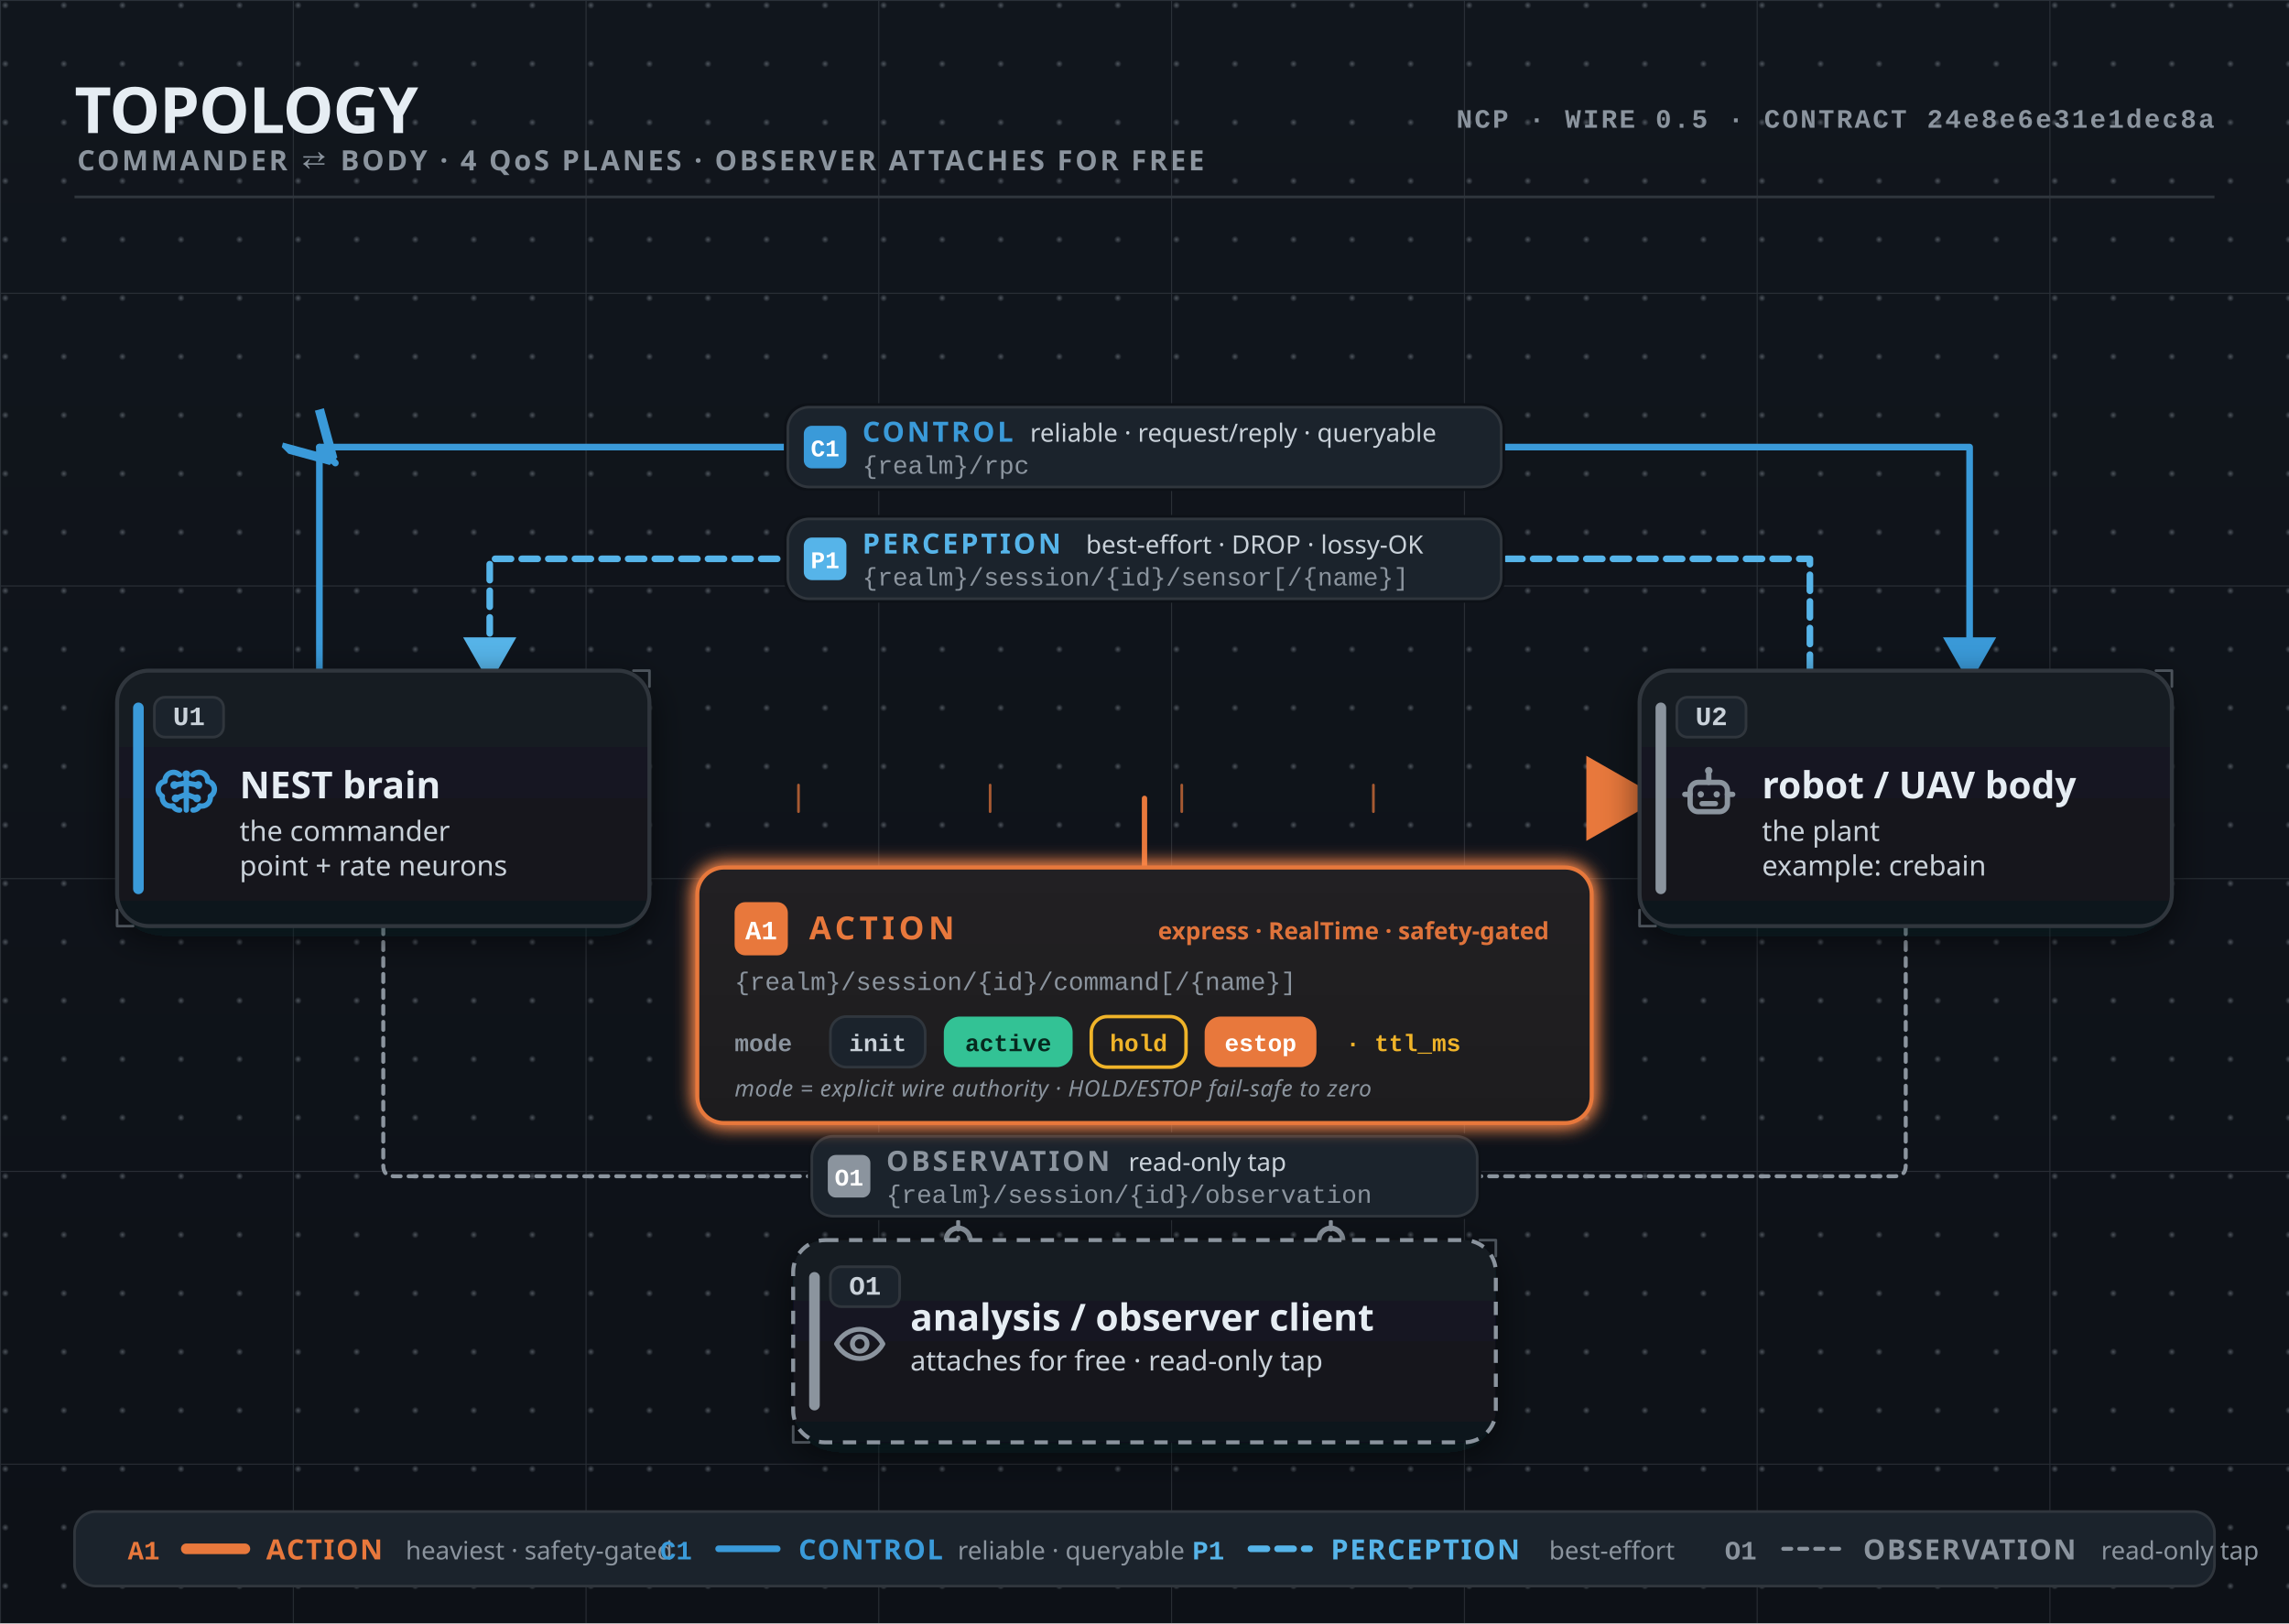
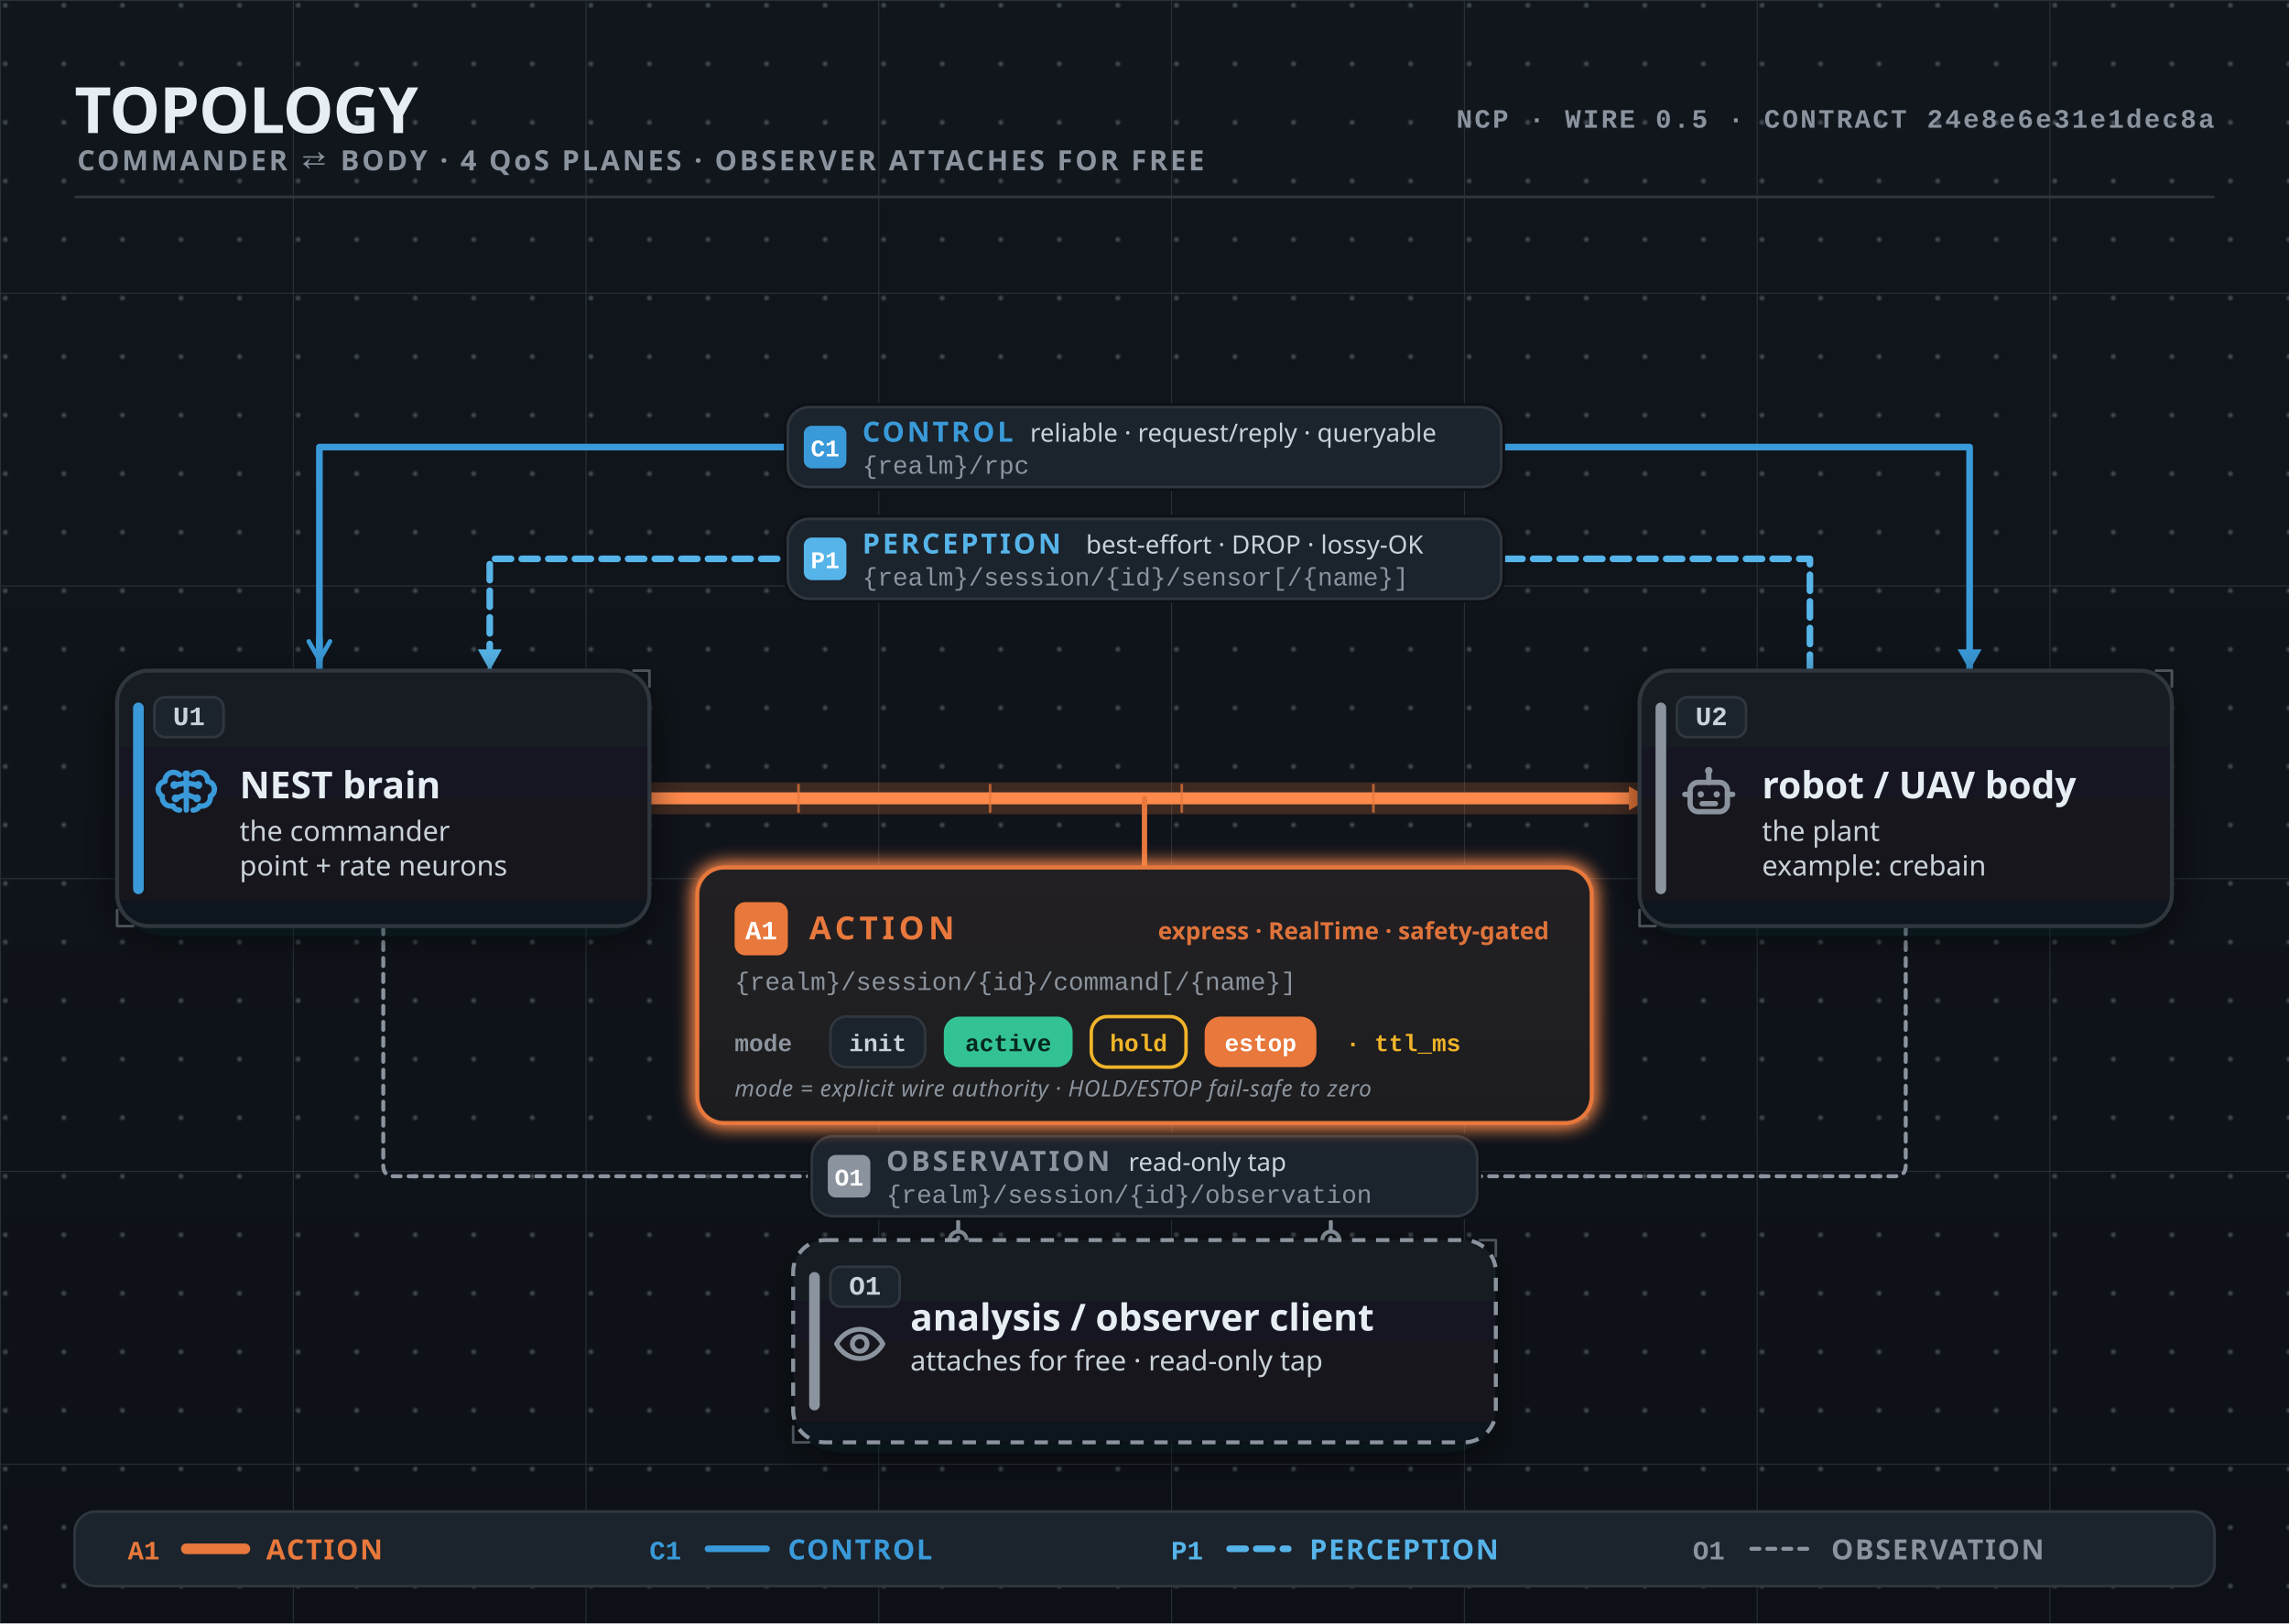
<svg xmlns="http://www.w3.org/2000/svg" width="860" height="610" viewBox="0 0 860 610" font-family="-apple-system, BlinkMacSystemFont, 'Segoe UI', 'Noto Sans', Helvetica, Arial, sans-serif" role="img">
  <defs>
    <linearGradient id="pageBg" x1="0" y1="0" x2="0" y2="1">
      <stop offset="0" stop-color="#11161d" />
      <stop offset="1" stop-color="#0d1117" />
    </linearGradient>
    <linearGradient id="surface" x1="0" y1="0" x2="0" y2="1">
      <stop offset="0" stop-color="#161b22" />
      <stop offset="1" stop-color="#11161d" />
    </linearGradient>
    <linearGradient id="busAction" x1="0" y1="0" x2="1" y2="0">
      <stop offset="0" stop-color="#e8783c" stop-opacity="0.85" />
      <stop offset="0.5" stop-color="#ff8a4c" stop-opacity="1" />
      <stop offset="1" stop-color="#e8783c" stop-opacity="0.85" />
    </linearGradient>
    <linearGradient id="contractHero" x1="0" y1="0" x2="1" y2="1">
      <stop offset="0" stop-color="#a78bfa" />
      <stop offset="1" stop-color="#7c3aed" />
    </linearGradient>
    <radialGradient id="gridDot" cx="0.5" cy="0.5" r="0.5">
      <stop offset="0" stop-color="#8b949e" stop-opacity="0.5" />
      <stop offset="1" stop-color="#8b949e" stop-opacity="0" />
    </radialGradient>
    <pattern id="grid" width="22" height="22" patternUnits="userSpaceOnUse">
      <circle cx="2" cy="2" r="1.4" fill="url(#gridDot)" />
    </pattern>
    <pattern id="gridMajor" width="110" height="110" patternUnits="userSpaceOnUse">
      <path d="M110 0H0V110" fill="none" stroke="#8b949e" stroke-width="0.75" stroke-opacity="0.22" />
    </pattern>
    <filter id="soft" x="-40%" y="-40%" width="180%" height="180%" color-interpolation-filters="sRGB">
      <feDropShadow dx="0" dy="4" stdDeviation="7" flood-color="#05070b" flood-opacity="0.6" />
    </filter>
    <filter id="halo" x="-60%" y="-60%" width="220%" height="220%" color-interpolation-filters="sRGB">
      <feGaussianBlur stdDeviation="3" />
    </filter>
    <filter id="glow" x="-90%" y="-90%" width="280%" height="280%" color-interpolation-filters="sRGB">
      <feGaussianBlur in="SourceGraphic" stdDeviation="3.4" result="b" />
      <feFlood flood-color="#ff8a4c" flood-opacity="0.9" />
      <feComposite in2="b" operator="in" result="g" />
      <feMerge>
        <feMergeNode in="g" />
        <feMergeNode in="g" />
        <feMergeNode in="SourceGraphic" />
      </feMerge>
    </filter>
-     <marker id="arrowAction" markerWidth="9" markerHeight="9" refX="5" refY="4" orient="auto">
-       <path d="M0,0 L7,4 L0,8 Z" fill="#e8783c" />
-     </marker>
-     <marker id="arrowControl" markerWidth="9" markerHeight="9" refX="5" refY="4" orient="auto">
-       <path d="M0,0 L7,4 L0,8 Z" fill="#3a9ad9" />
-     </marker>
-     <marker id="replyControl" markerWidth="9" markerHeight="9" refX="3" refY="4" orient="auto">
-       <path d="M7,0 L0,4 L7,8" fill="none" stroke="#3a9ad9" stroke-width="1.4" stroke-linejoin="round" />
-     </marker>
-     <marker id="arrowPercep" markerWidth="9" markerHeight="9" refX="5" refY="4" orient="auto">
-       <path d="M0,0 L7,4 L0,8 Z" fill="#56b4e9" />
-     </marker>
-     <marker id="tapObserve" markerWidth="10" markerHeight="10" refX="4.5" refY="4.5" orient="auto">
-       <circle cx="4.5" cy="4.5" r="3" fill="none" stroke="#8b949e" stroke-width="1.3" />
-     </marker>
-     <marker id="arrowContract" markerWidth="9" markerHeight="9" refX="5" refY="4" orient="auto">
-       <path d="M0,0 L7,4 L0,8 Z" fill="#a78bfa" />
-     </marker>
-     <marker id="submoduleArrow" markerWidth="10" markerHeight="10" refX="6" refY="4.5" orient="auto">
-       <path d="M2,1 L7,4.5 L2,8" fill="none" stroke="#8b949e" stroke-width="1.4" stroke-linejoin="round" />
-     </marker>
-     <marker id="arrowActive" markerWidth="9" markerHeight="9" refX="5" refY="4" orient="auto">
-       <path d="M0,0 L7,4 L0,8 Z" fill="#33c295" />
-     </marker>
-     <marker id="arrowEstop" markerWidth="9" markerHeight="9" refX="5" refY="4" orient="auto">
-       <path d="M0,0 L7,4 L0,8 Z" fill="#e8783c" />
-     </marker>
-     <marker id="arrowHold" markerWidth="9" markerHeight="9" refX="5" refY="4" orient="auto">
-       <path d="M0,0 L7,4 L0,8 Z" fill="#f0b429" />
-     </marker>
-     <marker id="arrowMut" markerWidth="9" markerHeight="9" refX="5" refY="4" orient="auto">
-       <path d="M0,0 L7,4 L0,8 Z" fill="#8b949e" />
+     <marker id="arrowAction" markerUnits="userSpaceOnUse" markerWidth="12" markerHeight="12" refX="9" refY="5.5" orient="auto">
+       <path d="M1,1 L9,5.5 L1,10 Z" fill="#e8783c" />
+     </marker>
+     <marker id="arrowControl" markerUnits="userSpaceOnUse" markerWidth="12" markerHeight="12" refX="9" refY="5.5" orient="auto">
+       <path d="M1,1 L9,5.5 L1,10 Z" fill="#3a9ad9" />
+     </marker>
+     <marker id="replyControl" markerUnits="userSpaceOnUse" markerWidth="12" markerHeight="12" refX="9" refY="5.5" orient="auto">
+       <path d="M2,1.5 L9,5.5 L2,9.5" fill="none" stroke="#3a9ad9" stroke-width="1.7" stroke-linecap="round" stroke-linejoin="round" />
+     </marker>
+     <marker id="arrowPercep" markerUnits="userSpaceOnUse" markerWidth="12" markerHeight="12" refX="9" refY="5.5" orient="auto">
+       <path d="M1,1 L9,5.5 L1,10 Z" fill="#56b4e9" />
+     </marker>
+     <marker id="tapObserve" markerUnits="userSpaceOnUse" markerWidth="10" markerHeight="10" refX="5" refY="5" orient="auto">
+       <circle cx="5" cy="5" r="3.2" fill="none" stroke="#8b949e" stroke-width="1.5" />
+     </marker>
+     <marker id="arrowContract" markerUnits="userSpaceOnUse" markerWidth="12" markerHeight="12" refX="9" refY="5.5" orient="auto">
+       <path d="M1,1 L9,5.5 L1,10 Z" fill="#a78bfa" />
+     </marker>
+     <marker id="submoduleArrow" markerUnits="userSpaceOnUse" markerWidth="12" markerHeight="12" refX="9" refY="5.5" orient="auto">
+       <path d="M2,1.5 L9,5.5 L2,9.5" fill="none" stroke="#8b949e" stroke-width="1.7" stroke-linecap="round" stroke-linejoin="round" />
+     </marker>
+     <marker id="arrowActive" markerUnits="userSpaceOnUse" markerWidth="12" markerHeight="12" refX="9" refY="5.5" orient="auto">
+       <path d="M1,1 L9,5.5 L1,10 Z" fill="#33c295" />
+     </marker>
+     <marker id="arrowEstop" markerUnits="userSpaceOnUse" markerWidth="12" markerHeight="12" refX="9" refY="5.5" orient="auto">
+       <path d="M1,1 L9,5.5 L1,10 Z" fill="#e8783c" stroke="#ffd9c2" stroke-width="0.6" />
+     </marker>
+     <marker id="arrowHold" markerUnits="userSpaceOnUse" markerWidth="12" markerHeight="12" refX="9" refY="5.5" orient="auto">
+       <path d="M1,1 L9,5.5 L1,10 Z" fill="#f0b429" />
+     </marker>
+     <marker id="arrowMut" markerUnits="userSpaceOnUse" markerWidth="12" markerHeight="12" refX="9" refY="5.5" orient="auto">
+       <path d="M1,1 L9,5.5 L1,10 Z" fill="#8b949e" />
+     </marker>
+     <marker id="arrowConfig" markerUnits="userSpaceOnUse" markerWidth="12" markerHeight="12" refX="9" refY="5.5" orient="auto">
+       <path d="M1,1 L9,5.5 L1,10 Z" fill="#e08cbf" />
    </marker>
    <filter id="glowContract" x="-90%" y="-90%" width="280%" height="280%" color-interpolation-filters="sRGB">
      <feGaussianBlur in="SourceGraphic" stdDeviation="3.4" result="b" />
      <feFlood flood-color="#a78bfa" flood-opacity="0.9" />
      <feComposite in2="b" operator="in" result="g" />
      <feMerge>
        <feMergeNode in="g" />
        <feMergeNode in="g" />
        <feMergeNode in="SourceGraphic" />
      </feMerge>
    </filter>
    <filter id="glowActive" x="-90%" y="-90%" width="280%" height="280%" color-interpolation-filters="sRGB">
      <feGaussianBlur in="SourceGraphic" stdDeviation="3.4" result="b" />
      <feFlood flood-color="#33c295" flood-opacity="0.9" />
      <feComposite in2="b" operator="in" result="g" />
      <feMerge>
        <feMergeNode in="g" />
        <feMergeNode in="g" />
        <feMergeNode in="SourceGraphic" />
      </feMerge>
    </filter>
  </defs>
  <rect x="0" y="0" width="860" height="610" rx="0" fill="url(#pageBg)" />
  <rect x="0" y="0" width="860" height="610" rx="0" fill="url(#gridMajor)" />
  <rect x="0" y="0" width="860" height="610" rx="0" fill="url(#grid)" />
  <text x="28" y="50" font-family="-apple-system, BlinkMacSystemFont, 'Segoe UI', 'Noto Sans', Helvetica, Arial, sans-serif" font-size="24" font-weight="800" font-style="normal" fill="#e6edf3" text-anchor="start" letter-spacing="-0.3" text-rendering="geometricPrecision">TOPOLOGY</text>
  <text x="29" y="64" font-family="-apple-system, BlinkMacSystemFont, 'Segoe UI', 'Noto Sans', Helvetica, Arial, sans-serif" font-size="10.5" font-weight="600" font-style="normal" fill="#8b949e" text-anchor="start" letter-spacing="1.0" text-rendering="geometricPrecision">COMMANDER ⇄ BODY  ·  4 QoS PLANES  ·  OBSERVER ATTACHES FOR FREE</text>
  <line x1="28" y1="74" x2="832" y2="74" stroke="#30363d" stroke-width="1" stroke-linecap="butt" />
  <text x="832" y="48" font-family="ui-monospace, SFMono-Regular, 'SF Mono', Menlo, Consolas, 'Liberation Mono', monospace" font-size="10" font-weight="600" font-style="normal" fill="#8b949e" text-anchor="end" letter-spacing="0.8" text-rendering="geometricPrecision">NCP · WIRE 0.5 · CONTRACT 24e8e6e31e1dec8a</text>
  <path d="M144,348 L144,438 Q144,442 148,442 L356,442 Q360,442 360,446 L360,466" fill="none" stroke="#8b949e" stroke-width="1.5" stroke-linecap="round" stroke-linejoin="round" stroke-dasharray="3 3" marker-end="url(#tapObserve)" />
  <path d="M716,348 L716,438 Q716,442 712,442 L504,442 Q500,442 500,446 L500,466" fill="none" stroke="#8b949e" stroke-width="1.5" stroke-linecap="round" stroke-linejoin="round" stroke-dasharray="3 3" marker-end="url(#tapObserve)" />
  <path d="M680,252 L680,210 L184,210 L184,252" fill="none" stroke="#56b4e9" stroke-width="2.5" stroke-linecap="round" stroke-linejoin="round" stroke-dasharray="6 4" marker-end="url(#arrowPercep)" />
  <path d="M120,252 L120,168 L740,168 L740,252" fill="none" stroke="#3a9ad9" stroke-width="2.5" stroke-linecap="round" stroke-linejoin="round" marker-end="url(#arrowControl)" />
-   <path d="M126,174 L120,168" fill="none" stroke="#3a9ad9" stroke-width="2.5" stroke-linecap="round" stroke-linejoin="round" marker-end="url(#replyControl)" />
-   <line x1="244" y1="300" x2="616" y2="300" stroke="#e8783c" stroke-width="9" stroke-linecap="round" stroke-opacity="0.4" filter="url(#halo)" />
-   <line x1="244" y1="300" x2="616" y2="300" stroke="url(#busAction)" stroke-width="4" stroke-linecap="round" marker-end="url(#arrowAction)" />
+   <path d="M120,240 L120,248" fill="none" stroke="#3a9ad9" stroke-width="2.5" stroke-linecap="round" stroke-linejoin="round" marker-end="url(#replyControl)" />
+   <line x1="244" y1="300" x2="620" y2="300" stroke="#e8783c" stroke-width="12" stroke-linecap="round" stroke-opacity="0.22" />
+   <line x1="244" y1="300" x2="620" y2="300" stroke="#ff8a4c" stroke-width="4.5" stroke-linecap="round" marker-end="url(#arrowAction)" />
  <line x1="300" y1="295" x2="300" y2="305" stroke="#e8783c" stroke-width="1" stroke-linecap="round" stroke-opacity="0.7" />
  <line x1="372" y1="295" x2="372" y2="305" stroke="#e8783c" stroke-width="1" stroke-linecap="round" stroke-opacity="0.7" />
  <line x1="444" y1="295" x2="444" y2="305" stroke="#e8783c" stroke-width="1" stroke-linecap="round" stroke-opacity="0.7" />
  <line x1="516" y1="295" x2="516" y2="305" stroke="#e8783c" stroke-width="1" stroke-linecap="round" stroke-opacity="0.7" />
  <rect x="44" y="252" width="200" height="96" rx="12" fill="url(#surface)" filter="url(#soft)" />
  <rect x="44" y="252" width="200" height="96" rx="12" fill="none" stroke="#30363d" stroke-width="1.5" />
  <rect x="50" y="264" width="4" height="72" rx="2" fill="#3a9ad9" />
  <path d="M238,252 L244,252 L244,258" fill="none" stroke="#8b949e" stroke-width="1" stroke-linecap="round" stroke-linejoin="round" stroke-opacity="0.5" />
  <path d="M44,342 L44,348 L50,348" fill="none" stroke="#8b949e" stroke-width="1" stroke-linecap="round" stroke-linejoin="round" stroke-opacity="0.5" />
  <rect x="58" y="262" width="26" height="15" rx="4" fill="#1b232c" stroke="#30363d" stroke-width="1" />
  <text x="71" y="272.5" font-family="ui-monospace, SFMono-Regular, 'SF Mono', Menlo, Consolas, 'Liberation Mono', monospace" font-size="10" font-weight="700" font-style="normal" fill="#c9d1d9" text-anchor="middle" text-rendering="geometricPrecision">U1</text>
  <g transform="translate(58,286) scale(1)" fill="none" stroke="#3a9ad9" stroke-width="2" stroke-linecap="round" stroke-linejoin="round">
    <path d="M9.5 5.2A3.2 3.2 0 0 0 4 7.6a3 3 0 0 0-1 5.6a3.2 3.2 0 0 0 4 3.6a2.6 2.6 0 0 0 2.5 1.6" />
    <path d="M14.5 5.2A3.2 3.2 0 0 1 20 7.6a3 3 0 0 1 1 5.6a3.2 3.2 0 0 1-4 3.6a2.6 2.6 0 0 1-2.5 1.6" />
    <path d="M12 5v13.4" />
    <circle cx="12" cy="5" r="0.5" fill="#3a9ad9" stroke="#3a9ad9" />
    <circle cx="7.5" cy="9" r="0.5" fill="#3a9ad9" stroke="#3a9ad9" />
    <circle cx="16.5" cy="9" r="0.5" fill="#3a9ad9" stroke="#3a9ad9" />
    <circle cx="8" cy="14" r="0.5" fill="#3a9ad9" stroke="#3a9ad9" />
    <circle cx="16" cy="14" r="0.5" fill="#3a9ad9" stroke="#3a9ad9" />
    <path d="M12 8.2 7.5 9M12 8.2 16.5 9M12 12.5 8 14M12 12.5 16 14" />
  </g>
  <text x="90" y="300" font-family="-apple-system, BlinkMacSystemFont, 'Segoe UI', 'Noto Sans', Helvetica, Arial, sans-serif" font-size="14" font-weight="700" font-style="normal" fill="#e6edf3" text-anchor="start" text-rendering="geometricPrecision">NEST brain</text>
  <text x="90" y="316" font-family="-apple-system, BlinkMacSystemFont, 'Segoe UI', 'Noto Sans', Helvetica, Arial, sans-serif" font-size="10.5" font-weight="500" font-style="normal" fill="#c9d1d9" text-anchor="start" text-rendering="geometricPrecision">the commander</text>
  <text x="90" y="329" font-family="-apple-system, BlinkMacSystemFont, 'Segoe UI', 'Noto Sans', Helvetica, Arial, sans-serif" font-size="10.5" font-weight="500" font-style="normal" fill="#c9d1d9" text-anchor="start" text-rendering="geometricPrecision">point + rate neurons</text>
  <rect x="616" y="252" width="200" height="96" rx="12" fill="url(#surface)" filter="url(#soft)" />
  <rect x="616" y="252" width="200" height="96" rx="12" fill="none" stroke="#30363d" stroke-width="1.5" />
  <rect x="622" y="264" width="4" height="72" rx="2" fill="#8b949e" />
  <path d="M810,252 L816,252 L816,258" fill="none" stroke="#8b949e" stroke-width="1" stroke-linecap="round" stroke-linejoin="round" stroke-opacity="0.5" />
  <path d="M616,342 L616,348 L622,348" fill="none" stroke="#8b949e" stroke-width="1" stroke-linecap="round" stroke-linejoin="round" stroke-opacity="0.5" />
  <rect x="630" y="262" width="26" height="15" rx="4" fill="#1b232c" stroke="#30363d" stroke-width="1" />
  <text x="643" y="272.5" font-family="ui-monospace, SFMono-Regular, 'SF Mono', Menlo, Consolas, 'Liberation Mono', monospace" font-size="10" font-weight="700" font-style="normal" fill="#c9d1d9" text-anchor="middle" text-rendering="geometricPrecision">U2</text>
  <g transform="translate(630,286) scale(1)" fill="none" stroke="#8b949e" stroke-width="2" stroke-linecap="round" stroke-linejoin="round">
    <rect x="5" y="8" width="14" height="11" rx="3" />
    <path d="M12 8V5" />
    <circle cx="12" cy="3.6" r="1.4" fill="#8b949e" stroke="none" />
    <circle cx="9" cy="12.5" r="1.2" fill="#8b949e" stroke="none" />
    <circle cx="15" cy="12.5" r="1.2" fill="#8b949e" stroke="none" />
    <path d="M9.5 16h5" />
    <path d="M5 12.5H3M19 12.5h2" />
  </g>
  <text x="662" y="300" font-family="-apple-system, BlinkMacSystemFont, 'Segoe UI', 'Noto Sans', Helvetica, Arial, sans-serif" font-size="14" font-weight="700" font-style="normal" fill="#e6edf3" text-anchor="start" text-rendering="geometricPrecision">robot / UAV body</text>
  <text x="662" y="316" font-family="-apple-system, BlinkMacSystemFont, 'Segoe UI', 'Noto Sans', Helvetica, Arial, sans-serif" font-size="10.5" font-weight="500" font-style="normal" fill="#c9d1d9" text-anchor="start" text-rendering="geometricPrecision">the plant</text>
  <text x="662" y="329" font-family="-apple-system, BlinkMacSystemFont, 'Segoe UI', 'Noto Sans', Helvetica, Arial, sans-serif" font-size="10.5" font-weight="500" font-style="normal" fill="#c9d1d9" text-anchor="start" text-rendering="geometricPrecision">example: crebain</text>
  <rect x="298" y="466" width="264" height="76" rx="12" fill="url(#surface)" filter="url(#soft)" />
  <rect x="298" y="466" width="264" height="76" rx="12" fill="none" stroke="#8b949e" stroke-width="1.5" stroke-dasharray="5 4" fill-opacity="0.7" />
  <rect x="304" y="478" width="4" height="52" rx="2" fill="#8b949e" />
  <path d="M556,466 L562,466 L562,472" fill="none" stroke="#8b949e" stroke-width="1" stroke-linecap="round" stroke-linejoin="round" stroke-opacity="0.5" />
  <path d="M298,536 L298,542 L304,542" fill="none" stroke="#8b949e" stroke-width="1" stroke-linecap="round" stroke-linejoin="round" stroke-opacity="0.5" />
  <rect x="312" y="476" width="26" height="15" rx="4" fill="#1b232c" stroke="#30363d" stroke-width="1" />
  <text x="325" y="486.5" font-family="ui-monospace, SFMono-Regular, 'SF Mono', Menlo, Consolas, 'Liberation Mono', monospace" font-size="10" font-weight="700" font-style="normal" fill="#c9d1d9" text-anchor="middle" text-rendering="geometricPrecision">O1</text>
  <g transform="translate(312,494) scale(0.9167)" fill="none" stroke="#8b949e" stroke-width="2" stroke-linecap="round" stroke-linejoin="round">
    <path d="M2.5 12c2.2-4 6-6 9.5-6s7.3 2 9.5 6c-2.2 4-6 6-9.5 6s-7.3-2-9.5-6Z" />
    <circle cx="12" cy="12" r="3" />
  </g>
  <text x="342" y="500" font-family="-apple-system, BlinkMacSystemFont, 'Segoe UI', 'Noto Sans', Helvetica, Arial, sans-serif" font-size="14" font-weight="700" font-style="normal" fill="#e6edf3" text-anchor="start" text-rendering="geometricPrecision">analysis / observer client</text>
  <text x="342" y="515" font-family="-apple-system, BlinkMacSystemFont, 'Segoe UI', 'Noto Sans', Helvetica, Arial, sans-serif" font-size="10.5" font-weight="500" font-style="normal" fill="#c9d1d9" text-anchor="start" text-rendering="geometricPrecision">attaches for free · read-only tap</text>
  <rect x="294.5" y="151.5" width="271" height="33" rx="9" fill="#0d1117" />
  <rect x="296.0" y="153.0" width="268" height="30" rx="8" fill="#1b232c" stroke="#30363d" stroke-width="1" />
  <rect x="302.0" y="160.0" width="16" height="16" rx="3" fill="#3a9ad9" />
  <text x="310.0" y="171.5" font-family="ui-monospace, SFMono-Regular, 'SF Mono', Menlo, Consolas, 'Liberation Mono', monospace" font-size="9" font-weight="700" font-style="normal" fill="#fff" text-anchor="middle" text-rendering="geometricPrecision">C1</text>
  <text x="324.0" y="166.0" font-family="-apple-system, BlinkMacSystemFont, 'Segoe UI', 'Noto Sans', Helvetica, Arial, sans-serif" font-size="10.5" font-weight="700" font-style="normal" fill="#3a9ad9" text-anchor="start" letter-spacing="1.0" text-rendering="geometricPrecision">CONTROL</text>
  <text x="324.0" y="178.0" font-family="ui-monospace, SFMono-Regular, 'SF Mono', Menlo, Consolas, 'Liberation Mono', monospace" font-size="9.5" font-weight="500" font-style="normal" fill="#8b949e" text-anchor="start" text-rendering="geometricPrecision">{realm}/rpc</text>
  <text x="387.0" y="166.0" font-family="-apple-system, BlinkMacSystemFont, 'Segoe UI', 'Noto Sans', Helvetica, Arial, sans-serif" font-size="9.5" font-weight="500" font-style="normal" fill="#c9d1d9" text-anchor="start" text-rendering="geometricPrecision">reliable · request/reply · queryable</text>
  <rect x="294.5" y="193.5" width="271" height="33" rx="9" fill="#0d1117" />
  <rect x="296.0" y="195.0" width="268" height="30" rx="8" fill="#1b232c" stroke="#30363d" stroke-width="1" />
  <rect x="302.0" y="202.0" width="16" height="16" rx="3" fill="#56b4e9" />
  <text x="310.0" y="213.5" font-family="ui-monospace, SFMono-Regular, 'SF Mono', Menlo, Consolas, 'Liberation Mono', monospace" font-size="9" font-weight="700" font-style="normal" fill="#fff" text-anchor="middle" text-rendering="geometricPrecision">P1</text>
  <text x="324.0" y="208.0" font-family="-apple-system, BlinkMacSystemFont, 'Segoe UI', 'Noto Sans', Helvetica, Arial, sans-serif" font-size="10.5" font-weight="700" font-style="normal" fill="#56b4e9" text-anchor="start" letter-spacing="1.0" text-rendering="geometricPrecision">PERCEPTION</text>
  <text x="324.0" y="220.0" font-family="ui-monospace, SFMono-Regular, 'SF Mono', Menlo, Consolas, 'Liberation Mono', monospace" font-size="9.5" font-weight="500" font-style="normal" fill="#8b949e" text-anchor="start" text-rendering="geometricPrecision">{realm}/session/{id}/sensor[/{name}]</text>
  <text x="408.0" y="208.0" font-family="-apple-system, BlinkMacSystemFont, 'Segoe UI', 'Noto Sans', Helvetica, Arial, sans-serif" font-size="9.5" font-weight="500" font-style="normal" fill="#c9d1d9" text-anchor="start" text-rendering="geometricPrecision">best-effort · DROP · lossy-OK</text>
  <rect x="303.5" y="425.5" width="253" height="33" rx="9" fill="#0d1117" />
  <rect x="305.0" y="427.0" width="250" height="30" rx="8" fill="#1b232c" stroke="#30363d" stroke-width="1" />
  <rect x="311.0" y="434.0" width="16" height="16" rx="3" fill="#8b949e" />
  <text x="319.0" y="445.5" font-family="ui-monospace, SFMono-Regular, 'SF Mono', Menlo, Consolas, 'Liberation Mono', monospace" font-size="9" font-weight="700" font-style="normal" fill="#fff" text-anchor="middle" text-rendering="geometricPrecision">O1</text>
  <text x="333.0" y="440.0" font-family="-apple-system, BlinkMacSystemFont, 'Segoe UI', 'Noto Sans', Helvetica, Arial, sans-serif" font-size="10.5" font-weight="700" font-style="normal" fill="#8b949e" text-anchor="start" letter-spacing="1.0" text-rendering="geometricPrecision">OBSERVATION</text>
  <text x="333.0" y="452.0" font-family="ui-monospace, SFMono-Regular, 'SF Mono', Menlo, Consolas, 'Liberation Mono', monospace" font-size="9.5" font-weight="500" font-style="normal" fill="#8b949e" text-anchor="start" text-rendering="geometricPrecision">{realm}/session/{id}/observation</text>
  <text x="424.0" y="440.0" font-family="-apple-system, BlinkMacSystemFont, 'Segoe UI', 'Noto Sans', Helvetica, Arial, sans-serif" font-size="9.5" font-weight="500" font-style="normal" fill="#c9d1d9" text-anchor="start" text-rendering="geometricPrecision">read-only tap</text>
  <line x1="430" y1="300" x2="430" y2="326" stroke="#e8783c" stroke-width="2" stroke-linecap="round" />
  <rect x="262" y="326" width="336" height="96" rx="10" fill="url(#surface)" stroke="#e8783c" stroke-width="1.5" filter="url(#glow)" />
  <rect x="262" y="326" width="336" height="96" rx="10" fill="#e8783c" fill-opacity="0.06" />
  <rect x="276" y="339" width="20" height="20" rx="4" fill="#e8783c" />
  <text x="286" y="353" font-family="ui-monospace, SFMono-Regular, 'SF Mono', Menlo, Consolas, 'Liberation Mono', monospace" font-size="10" font-weight="700" font-style="normal" fill="#ffffff" text-anchor="middle" text-rendering="geometricPrecision">A1</text>
  <text x="304" y="353" font-family="-apple-system, BlinkMacSystemFont, 'Segoe UI', 'Noto Sans', Helvetica, Arial, sans-serif" font-size="12" font-weight="700" font-style="normal" fill="#e8783c" text-anchor="start" letter-spacing="1.6" text-rendering="geometricPrecision">ACTION</text>
  <text x="582" y="353" font-family="-apple-system, BlinkMacSystemFont, 'Segoe UI', 'Noto Sans', Helvetica, Arial, sans-serif" font-size="9" font-weight="600" font-style="normal" fill="#e8783c" fill-opacity="0.95" text-anchor="end" text-rendering="geometricPrecision">express · RealTime · safety-gated</text>
  <text x="276" y="372" font-family="ui-monospace, SFMono-Regular, 'SF Mono', Menlo, Consolas, 'Liberation Mono', monospace" font-size="9.5" font-weight="500" font-style="normal" fill="#8b949e" text-anchor="start" text-rendering="geometricPrecision">{realm}/session/{id}/command[/{name}]</text>
  <text x="276" y="395" font-family="ui-monospace, SFMono-Regular, 'SF Mono', Menlo, Consolas, 'Liberation Mono', monospace" font-size="9" font-weight="600" font-style="normal" fill="#8b949e" text-anchor="start" text-rendering="geometricPrecision">mode</text>
  <rect x="312" y="382" width="35.6" height="19" rx="6" fill="#1b232c" stroke="#30363d" stroke-width="1" />
  <text x="329.8" y="395" font-family="ui-monospace, SFMono-Regular, 'SF Mono', Menlo, Consolas, 'Liberation Mono', monospace" font-size="9" font-weight="700" font-style="normal" fill="#c9d1d9" text-anchor="middle" text-rendering="geometricPrecision">init</text>
  <rect x="354.6" y="382" width="48.4" height="19" rx="6" fill="#33c295" />
  <text x="378.8" y="395" font-family="ui-monospace, SFMono-Regular, 'SF Mono', Menlo, Consolas, 'Liberation Mono', monospace" font-size="9" font-weight="700" font-style="normal" fill="#06281e" text-anchor="middle" text-rendering="geometricPrecision">active</text>
  <rect x="410.0" y="382" width="35.6" height="19" rx="6" fill="none" stroke="#f0b429" stroke-width="1.3" />
  <text x="427.8" y="395" font-family="ui-monospace, SFMono-Regular, 'SF Mono', Menlo, Consolas, 'Liberation Mono', monospace" font-size="9" font-weight="700" font-style="normal" fill="#f0b429" text-anchor="middle" text-rendering="geometricPrecision">hold</text>
  <rect x="452.6" y="382" width="42.0" height="19" rx="6" fill="#e8783c" />
  <text x="473.6" y="395" font-family="ui-monospace, SFMono-Regular, 'SF Mono', Menlo, Consolas, 'Liberation Mono', monospace" font-size="9" font-weight="700" font-style="normal" fill="#ffffff" text-anchor="middle" text-rendering="geometricPrecision">estop</text>
  <text x="505.6" y="395" font-family="ui-monospace, SFMono-Regular, 'SF Mono', Menlo, Consolas, 'Liberation Mono', monospace" font-size="9" font-weight="600" font-style="normal" fill="#f0b429" text-anchor="start" text-rendering="geometricPrecision">· ttl_ms</text>
  <text x="276" y="412" font-family="-apple-system, BlinkMacSystemFont, 'Segoe UI', 'Noto Sans', Helvetica, Arial, sans-serif" font-size="8.5" font-weight="500" font-style="italic" fill="#8b949e" text-anchor="start" letter-spacing="0.2" text-rendering="geometricPrecision">mode = explicit wire authority · HOLD/ESTOP fail-safe to zero</text>
  <rect x="28" y="568" width="804" height="28" rx="8" fill="#1b232c" stroke="#30363d" stroke-width="1" />
  <text x="48" y="586" font-family="ui-monospace, SFMono-Regular, 'SF Mono', Menlo, Consolas, 'Liberation Mono', monospace" font-size="10" font-weight="700" font-style="normal" fill="#e8783c" text-anchor="start" text-rendering="geometricPrecision">A1</text>
  <line x1="70" y1="582" x2="92" y2="582" stroke="#e8783c" stroke-width="4" stroke-linecap="round" />
  <text x="100" y="586" font-family="-apple-system, BlinkMacSystemFont, 'Segoe UI', 'Noto Sans', Helvetica, Arial, sans-serif" font-size="10.5" font-weight="700" font-style="normal" fill="#e8783c" text-anchor="start" letter-spacing="0.6" text-rendering="geometricPrecision">ACTION</text>
-   <text x="152.4" y="586" font-family="-apple-system, BlinkMacSystemFont, 'Segoe UI', 'Noto Sans', Helvetica, Arial, sans-serif" font-size="9.5" font-weight="500" font-style="normal" fill="#8b949e" text-anchor="start" text-rendering="geometricPrecision">heaviest · safety-gated</text>
-   <text x="248" y="586" font-family="ui-monospace, SFMono-Regular, 'SF Mono', Menlo, Consolas, 'Liberation Mono', monospace" font-size="10" font-weight="700" font-style="normal" fill="#3a9ad9" text-anchor="start" text-rendering="geometricPrecision">C1</text>
-   <line x1="270" y1="582" x2="292" y2="582" stroke="#3a9ad9" stroke-width="2.5" stroke-linecap="round" />
-   <text x="300" y="586" font-family="-apple-system, BlinkMacSystemFont, 'Segoe UI', 'Noto Sans', Helvetica, Arial, sans-serif" font-size="10.5" font-weight="700" font-style="normal" fill="#3a9ad9" text-anchor="start" letter-spacing="0.6" text-rendering="geometricPrecision">CONTROL</text>
-   <text x="359.8" y="586" font-family="-apple-system, BlinkMacSystemFont, 'Segoe UI', 'Noto Sans', Helvetica, Arial, sans-serif" font-size="9.5" font-weight="500" font-style="normal" fill="#8b949e" text-anchor="start" text-rendering="geometricPrecision">reliable · queryable</text>
-   <text x="448" y="586" font-family="ui-monospace, SFMono-Regular, 'SF Mono', Menlo, Consolas, 'Liberation Mono', monospace" font-size="10" font-weight="700" font-style="normal" fill="#56b4e9" text-anchor="start" text-rendering="geometricPrecision">P1</text>
-   <line x1="470" y1="582" x2="492" y2="582" stroke="#56b4e9" stroke-width="2.5" stroke-linecap="round" stroke-dasharray="6 4" />
-   <text x="500" y="586" font-family="-apple-system, BlinkMacSystemFont, 'Segoe UI', 'Noto Sans', Helvetica, Arial, sans-serif" font-size="10.5" font-weight="700" font-style="normal" fill="#56b4e9" text-anchor="start" letter-spacing="0.6" text-rendering="geometricPrecision">PERCEPTION</text>
-   <text x="582.0" y="586" font-family="-apple-system, BlinkMacSystemFont, 'Segoe UI', 'Noto Sans', Helvetica, Arial, sans-serif" font-size="9.5" font-weight="500" font-style="normal" fill="#8b949e" text-anchor="start" text-rendering="geometricPrecision">best-effort</text>
-   <text x="648" y="586" font-family="ui-monospace, SFMono-Regular, 'SF Mono', Menlo, Consolas, 'Liberation Mono', monospace" font-size="10" font-weight="700" font-style="normal" fill="#8b949e" text-anchor="start" text-rendering="geometricPrecision">O1</text>
-   <line x1="670" y1="582" x2="692" y2="582" stroke="#8b949e" stroke-width="1.5" stroke-linecap="round" stroke-dasharray="3 3" />
-   <text x="700" y="586" font-family="-apple-system, BlinkMacSystemFont, 'Segoe UI', 'Noto Sans', Helvetica, Arial, sans-serif" font-size="10.5" font-weight="700" font-style="normal" fill="#8b949e" text-anchor="start" letter-spacing="0.6" text-rendering="geometricPrecision">OBSERVATION</text>
-   <text x="789.4" y="586" font-family="-apple-system, BlinkMacSystemFont, 'Segoe UI', 'Noto Sans', Helvetica, Arial, sans-serif" font-size="9.5" font-weight="500" font-style="normal" fill="#8b949e" text-anchor="start" text-rendering="geometricPrecision">read-only tap</text>
+   <text x="244" y="586" font-family="ui-monospace, SFMono-Regular, 'SF Mono', Menlo, Consolas, 'Liberation Mono', monospace" font-size="10" font-weight="700" font-style="normal" fill="#3a9ad9" text-anchor="start" text-rendering="geometricPrecision">C1</text>
+   <line x1="266" y1="582" x2="288" y2="582" stroke="#3a9ad9" stroke-width="2.5" stroke-linecap="round" />
+   <text x="296" y="586" font-family="-apple-system, BlinkMacSystemFont, 'Segoe UI', 'Noto Sans', Helvetica, Arial, sans-serif" font-size="10.5" font-weight="700" font-style="normal" fill="#3a9ad9" text-anchor="start" letter-spacing="0.6" text-rendering="geometricPrecision">CONTROL</text>
+   <text x="440" y="586" font-family="ui-monospace, SFMono-Regular, 'SF Mono', Menlo, Consolas, 'Liberation Mono', monospace" font-size="10" font-weight="700" font-style="normal" fill="#56b4e9" text-anchor="start" text-rendering="geometricPrecision">P1</text>
+   <line x1="462" y1="582" x2="484" y2="582" stroke="#56b4e9" stroke-width="2.5" stroke-linecap="round" stroke-dasharray="6 4" />
+   <text x="492" y="586" font-family="-apple-system, BlinkMacSystemFont, 'Segoe UI', 'Noto Sans', Helvetica, Arial, sans-serif" font-size="10.5" font-weight="700" font-style="normal" fill="#56b4e9" text-anchor="start" letter-spacing="0.6" text-rendering="geometricPrecision">PERCEPTION</text>
+   <text x="636" y="586" font-family="ui-monospace, SFMono-Regular, 'SF Mono', Menlo, Consolas, 'Liberation Mono', monospace" font-size="10" font-weight="700" font-style="normal" fill="#8b949e" text-anchor="start" text-rendering="geometricPrecision">O1</text>
+   <line x1="658" y1="582" x2="680" y2="582" stroke="#8b949e" stroke-width="1.5" stroke-linecap="round" stroke-dasharray="3 3" />
+   <text x="688" y="586" font-family="-apple-system, BlinkMacSystemFont, 'Segoe UI', 'Noto Sans', Helvetica, Arial, sans-serif" font-size="10.5" font-weight="700" font-style="normal" fill="#8b949e" text-anchor="start" letter-spacing="0.6" text-rendering="geometricPrecision">OBSERVATION</text>
</svg>
